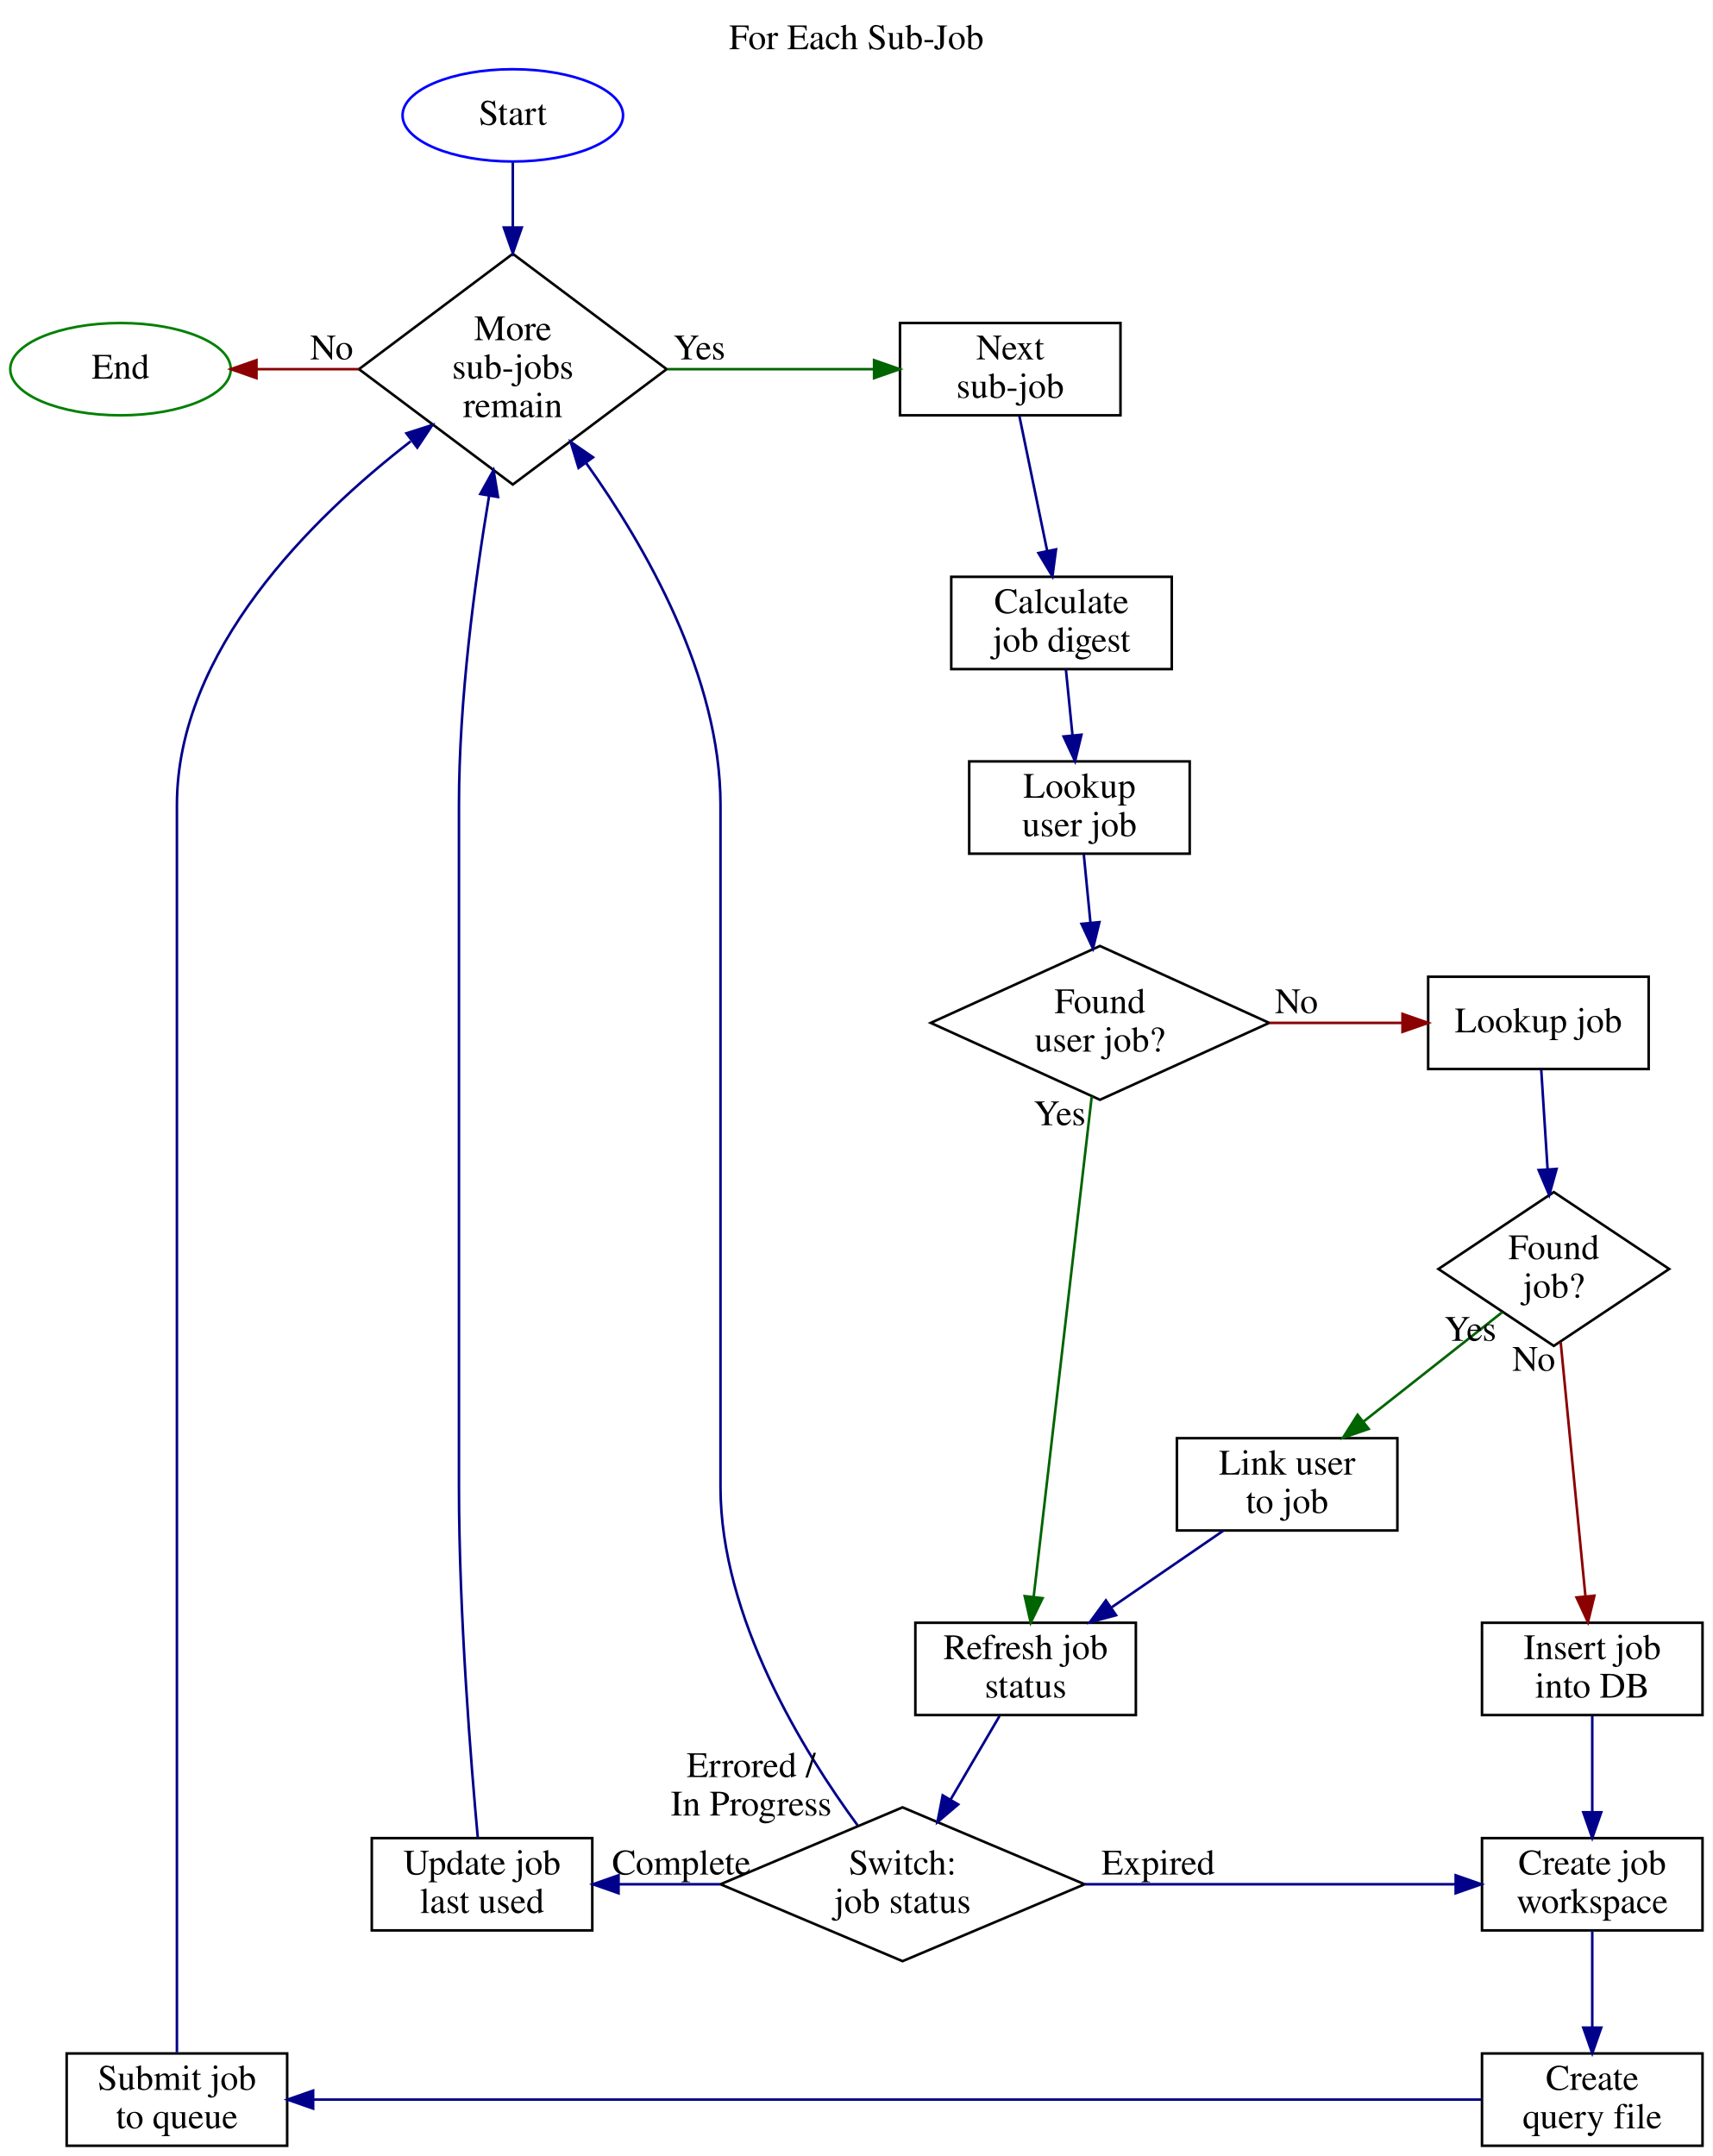
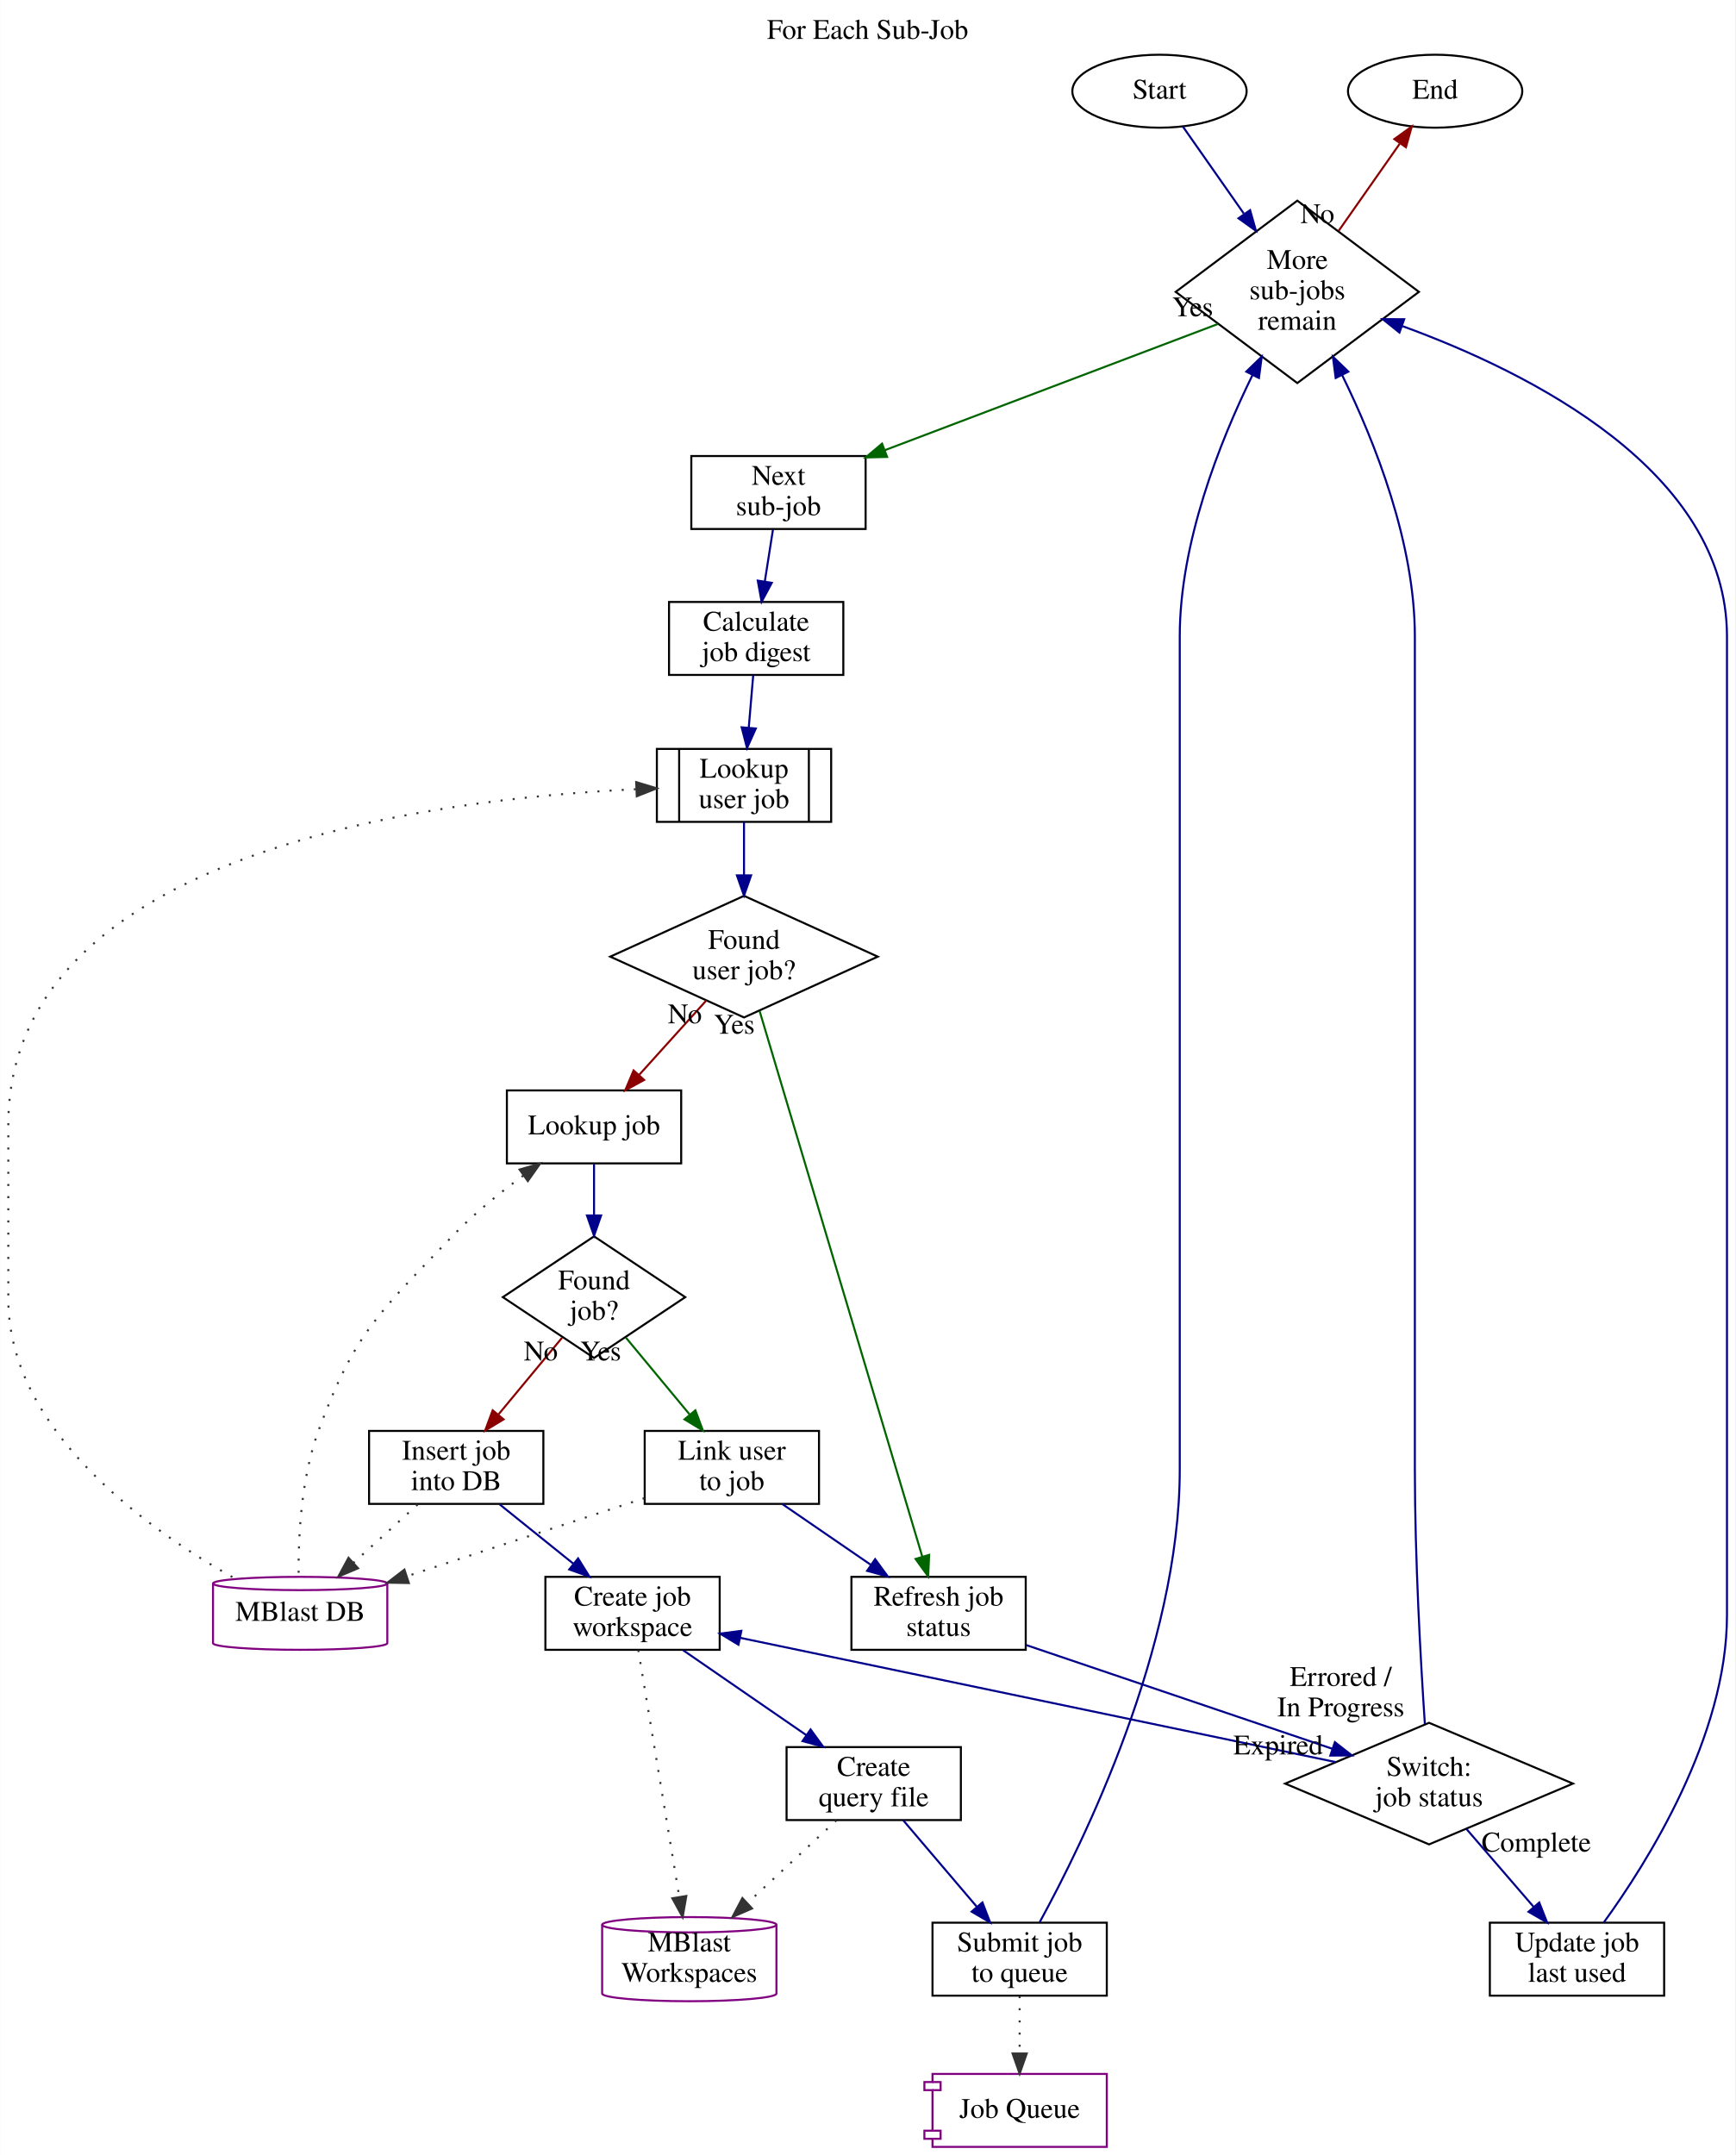
- <svg xmlns="http://www.w3.org/2000/svg" width="668pt" height="841pt" viewBox="0.00 0.00 668.00 841.00">
-   <g id="graph0" class="graph" transform="scale(1 1) rotate(0) translate(4 837)">
-     <polygon fill="white" stroke="transparent" points="-4,4 -4,-837 664,-837 664,4 -4,4" />
-     <text text-anchor="middle" x="330" y="-817.8" font-family="Times,serif" font-size="14.00">For Each Sub-Job</text>
+ <svg xmlns="http://www.w3.org/2000/svg" width="856pt" height="1063pt" viewBox="0.00 0.00 856.00 1063.25">
+   <g id="graph0" class="graph" transform="scale(1 1) rotate(0) translate(4 1059.25)">
+     <polygon fill="white" stroke="transparent" points="-4,4 -4,-1059.25 852,-1059.25 852,4 -4,4" />
+     <text text-anchor="middle" x="424" y="-1040.05" font-family="Times,serif" font-size="14.00">For Each Sub-Job</text>
    <g id="node1" class="node">
-       <ellipse fill="none" stroke="blue" cx="196" cy="-792" rx="43" ry="18" />
-       <text text-anchor="middle" x="196" y="-788.3" font-family="Times,serif" font-size="14.00">Start</text>
+       <ellipse fill="none" stroke="black" cx="568" cy="-1014.25" rx="43" ry="18" />
+       <text text-anchor="middle" x="568" y="-1010.55" font-family="Times,serif" font-size="14.00">Start</text>
+     </g>
+     <g id="node6" class="node">
+       <polygon fill="none" stroke="black" points="636,-960.25 576,-915.25 636,-870.25 696,-915.25 636,-960.25" />
+       <text text-anchor="middle" x="636" y="-926.55" font-family="Times,serif" font-size="14.00">More</text>
+       <text text-anchor="middle" x="636" y="-911.55" font-family="Times,serif" font-size="14.00">sub-jobs</text>
+       <text text-anchor="middle" x="636" y="-896.55" font-family="Times,serif" font-size="14.00">remain</text>
+     </g>
+     <g id="edge8" class="edge">
+       <path fill="none" stroke="darkblue" d="M579.54,-996.8C587.77,-985.05 599.19,-968.76 609.6,-953.9" />
+       <polygon fill="darkblue" stroke="darkblue" points="612.71,-955.56 615.59,-945.37 606.98,-951.54 612.71,-955.56" />
    </g>
    <g id="node2" class="node">
-       <polygon fill="none" stroke="black" points="196,-738 136,-693 196,-648 256,-693 196,-738" />
-       <text text-anchor="middle" x="196" y="-704.3" font-family="Times,serif" font-size="14.00">More</text>
-       <text text-anchor="middle" x="196" y="-689.3" font-family="Times,serif" font-size="14.00">sub-jobs</text>
-       <text text-anchor="middle" x="196" y="-674.3" font-family="Times,serif" font-size="14.00">remain</text>
+       <ellipse fill="none" stroke="black" cx="704" cy="-1014.25" rx="43" ry="18" />
+       <text text-anchor="middle" x="704" y="-1010.55" font-family="Times,serif" font-size="14.00">End</text>
+     </g>
+     <g id="edge10" class="edge">
+       <path fill="none" stroke="darkred" d="M686.49,-988.27C677.3,-975.17 665.99,-959.04 656.41,-945.37" />
+       <polygon fill="darkred" stroke="darkred" points="683.86,-990.62 692.46,-996.8 689.59,-986.6 683.86,-990.62" />
+       <text text-anchor="middle" x="645.91" y="-949.17" font-family="Times,serif" font-size="14.00">No</text>
+     </g>
+     <g id="node3" class="node">
+       <path fill="none" stroke="purple" d="M187,-277.98C187,-279.78 167.73,-281.25 144,-281.25 120.27,-281.25 101,-279.78 101,-277.98 101,-277.98 101,-248.52 101,-248.52 101,-246.72 120.27,-245.25 144,-245.25 167.73,-245.25 187,-246.72 187,-248.52 187,-248.52 187,-277.98 187,-277.98" />
+       <path fill="none" stroke="purple" d="M187,-277.98C187,-276.17 167.73,-274.7 144,-274.7 120.27,-274.7 101,-276.17 101,-277.98" />
+       <text text-anchor="middle" x="144" y="-259.55" font-family="Times,serif" font-size="14.00">MBlast DB</text>
+     </g>
+     <g id="node4" class="node">
+       <path fill="none" stroke="purple" d="M379,-109.6C379,-111.68 359.73,-113.38 336,-113.38 312.27,-113.38 293,-111.68 293,-109.6 293,-109.6 293,-75.65 293,-75.65 293,-73.57 312.27,-71.87 336,-71.87 359.73,-71.87 379,-73.57 379,-75.65 379,-75.65 379,-109.6 379,-109.6" />
+       <path fill="none" stroke="purple" d="M379,-109.6C379,-107.52 359.73,-105.83 336,-105.83 312.27,-105.83 293,-107.52 293,-109.6" />
+       <text text-anchor="middle" x="336" y="-96.42" font-family="Times,serif" font-size="14.00">MBlast</text>
+       <text text-anchor="middle" x="336" y="-81.42" font-family="Times,serif" font-size="14.00">Workspaces</text>
+     </g>
+     <g id="node5" class="node">
+       <polygon fill="none" stroke="purple" points="542,-36 456,-36 456,-32 452,-32 452,-28 456,-28 456,-8 452,-8 452,-4 456,-4 456,0 542,0 542,-36" />
+       <polyline fill="none" stroke="purple" points="456,-32 460,-32 460,-28 456,-28 " />
+       <polyline fill="none" stroke="purple" points="456,-8 460,-8 460,-4 456,-4 " />
+       <text text-anchor="middle" x="499" y="-14.3" font-family="Times,serif" font-size="14.00">Job Queue</text>
+     </g>
+     <g id="node7" class="node">
+       <polygon fill="none" stroke="black" points="423,-834.25 337,-834.25 337,-798.25 423,-798.25 423,-834.25" />
+       <text text-anchor="middle" x="380" y="-820.05" font-family="Times,serif" font-size="14.00">Next</text>
+       <text text-anchor="middle" x="380" y="-805.05" font-family="Times,serif" font-size="14.00">sub-job</text>
+     </g>
+     <g id="edge9" class="edge">
+       <path fill="none" stroke="darkgreen" d="M596.84,-899.41C552.85,-882.74 481.24,-855.61 432.44,-837.12" />
+       <polygon fill="darkgreen" stroke="darkgreen" points="433.6,-833.81 423,-833.54 431.11,-840.36 433.6,-833.81" />
+       <text text-anchor="middle" x="584.34" y="-903.21" font-family="Times,serif" font-size="14.00">Yes</text>
+     </g>
+     <g id="node8" class="node">
+       <polygon fill="none" stroke="black" points="412,-762.25 326,-762.25 326,-726.25 412,-726.25 412,-762.25" />
+       <text text-anchor="middle" x="369" y="-748.05" font-family="Times,serif" font-size="14.00">Calculate</text>
+       <text text-anchor="middle" x="369" y="-733.05" font-family="Times,serif" font-size="14.00">job digest</text>
+     </g>
+     <g id="edge11" class="edge">
+       <path fill="none" stroke="darkblue" d="M377.28,-797.95C376.07,-790.23 374.61,-780.96 373.26,-772.36" />
+       <polygon fill="darkblue" stroke="darkblue" points="376.7,-771.69 371.69,-762.35 369.78,-772.78 376.7,-771.69" />
+     </g>
+     <g id="node9" class="node">
+       <polygon fill="none" stroke="black" points="320,-653.75 320,-689.75 406,-689.75 406,-653.75 320,-653.75" />
+       <text text-anchor="middle" x="325.5" y="-668.05" font-family="Times,serif" font-size="14.00"> </text>
+       <polyline fill="none" stroke="black" points="331,-653.75 331,-689.75 " />
+       <text text-anchor="middle" x="363" y="-675.55" font-family="Times,serif" font-size="14.00">Lookup</text>
+       <text text-anchor="middle" x="363" y="-660.55" font-family="Times,serif" font-size="14.00">user job</text>
+       <polyline fill="none" stroke="black" points="395,-653.75 395,-689.75 " />
+       <text text-anchor="middle" x="400.5" y="-668.05" font-family="Times,serif" font-size="14.00"> </text>
+     </g>
+     <g id="edge12" class="edge">
+       <path fill="none" stroke="darkblue" d="M367.55,-726.18C366.89,-718.42 366.09,-709.03 365.35,-700.31" />
+       <polygon fill="darkblue" stroke="darkblue" points="368.82,-699.82 364.48,-690.15 361.84,-700.41 368.82,-699.82" />
    </g>
    <g id="edge1" class="edge">
-       <path fill="none" stroke="darkblue" d="M196,-773.66C196,-766.37 196,-757.47 196,-748.28" />
-       <polygon fill="darkblue" stroke="darkblue" points="199.5,-748.26 196,-738.26 192.5,-748.26 199.5,-748.26" />
-     </g>
-     <g id="node3" class="node">
-       <polygon fill="none" stroke="black" points="433,-711 347,-711 347,-675 433,-675 433,-711" />
-       <text text-anchor="middle" x="390" y="-696.8" font-family="Times,serif" font-size="14.00">Next</text>
-       <text text-anchor="middle" x="390" y="-681.8" font-family="Times,serif" font-size="14.00">sub-job</text>
+       <path fill="none" stroke="#333333" stroke-dasharray="1,5" d="M309.64,-669.86C208.74,-665.05 0,-638.85 0,-504.25 0,-504.25 0,-504.25 0,-418.25 0,-353.46 68.84,-304.64 111.32,-280.69" />
+       <polygon fill="#333333" stroke="#333333" points="309.8,-673.37 319.93,-670.29 310.09,-666.38 309.8,-673.37" />
+     </g>
+     <g id="node10" class="node">
+       <polygon fill="none" stroke="black" points="363,-617.25 297,-587.25 363,-557.25 429,-587.25 363,-617.25" />
+       <text text-anchor="middle" x="363" y="-591.05" font-family="Times,serif" font-size="14.00">Found</text>
+       <text text-anchor="middle" x="363" y="-576.05" font-family="Times,serif" font-size="14.00">user job?</text>
+     </g>
+     <g id="edge13" class="edge">
+       <path fill="none" stroke="darkblue" d="M363,-653.66C363,-646.04 363,-636.74 363,-627.56" />
+       <polygon fill="darkblue" stroke="darkblue" points="366.5,-627.35 363,-617.35 359.5,-627.35 366.5,-627.35" />
+     </g>
+     <g id="node11" class="node">
+       <polygon fill="none" stroke="black" points="332,-521.25 246,-521.25 246,-485.25 332,-485.25 332,-521.25" />
+       <text text-anchor="middle" x="289" y="-499.55" font-family="Times,serif" font-size="14.00">Lookup job</text>
+     </g>
+     <g id="edge15" class="edge">
+       <path fill="none" stroke="darkred" d="M344.33,-565.56C334.31,-554.46 321.89,-540.7 311.36,-529.03" />
+       <polygon fill="darkred" stroke="darkred" points="313.72,-526.42 304.42,-521.34 308.52,-531.11 313.72,-526.42" />
+       <text text-anchor="middle" x="333.83" y="-554.36" font-family="Times,serif" font-size="14.00">No</text>
+     </g>
+     <g id="node18" class="node">
+       <polygon fill="none" stroke="black" points="502,-281.25 416,-281.25 416,-245.25 502,-245.25 502,-281.25" />
+       <text text-anchor="middle" x="459" y="-267.05" font-family="Times,serif" font-size="14.00">Refresh job</text>
+       <text text-anchor="middle" x="459" y="-252.05" font-family="Times,serif" font-size="14.00">status</text>
+     </g>
+     <g id="edge14" class="edge">
+       <path fill="none" stroke="darkgreen" d="M370.69,-560.44C388.57,-500.49 432.76,-352.25 450.97,-291.19" />
+       <polygon fill="darkgreen" stroke="darkgreen" points="454.35,-292.09 453.86,-281.51 447.64,-290.09 454.35,-292.09" />
+       <text text-anchor="middle" x="358.19" y="-549.24" font-family="Times,serif" font-size="14.00">Yes</text>
    </g>
    <g id="edge2" class="edge">
-       <path fill="none" stroke="darkgreen" d="M256.25,-693C283.04,-693 309.83,-693 336.63,-693" />
-       <polygon fill="darkgreen" stroke="darkgreen" points="336.9,-696.5 346.9,-693 336.9,-689.5 336.9,-696.5" />
-       <text text-anchor="middle" x="268.75" y="-696.8" font-family="Times,serif" font-size="14.00">Yes</text>
-     </g>
-     <g id="node4" class="node">
-       <polygon fill="none" stroke="black" points="453,-612 367,-612 367,-576 453,-576 453,-612" />
-       <text text-anchor="middle" x="410" y="-597.8" font-family="Times,serif" font-size="14.00">Calculate</text>
-       <text text-anchor="middle" x="410" y="-582.8" font-family="Times,serif" font-size="14.00">job digest</text>
+       <path fill="none" stroke="#333333" stroke-dasharray="1,5" d="M254.06,-479.2C242.25,-470.56 229.42,-460.16 219,-449.25 183.24,-411.81 170.83,-401.86 153,-353.25 144.28,-329.48 143.02,-299.9 143.25,-281.54" />
+       <polygon fill="#333333" stroke="#333333" points="252.26,-482.22 262.44,-485.18 256.33,-476.52 252.26,-482.22" />
+     </g>
+     <g id="node12" class="node">
+       <polygon fill="none" stroke="black" points="289,-449.25 244,-419.25 289,-389.25 334,-419.25 289,-449.25" />
+       <text text-anchor="middle" x="289" y="-423.05" font-family="Times,serif" font-size="14.00">Found</text>
+       <text text-anchor="middle" x="289" y="-408.05" font-family="Times,serif" font-size="14.00">job?</text>
+     </g>
+     <g id="edge16" class="edge">
+       <path fill="none" stroke="darkblue" d="M289,-484.86C289,-477.49 289,-468.58 289,-459.77" />
+       <polygon fill="darkblue" stroke="darkblue" points="292.5,-459.56 289,-449.56 285.5,-459.56 292.5,-459.56" />
+     </g>
+     <g id="node13" class="node">
+       <polygon fill="none" stroke="black" points="264,-353.25 178,-353.25 178,-317.25 264,-317.25 264,-353.25" />
+       <text text-anchor="middle" x="221" y="-339.05" font-family="Times,serif" font-size="14.00">Insert job</text>
+       <text text-anchor="middle" x="221" y="-324.05" font-family="Times,serif" font-size="14.00">into DB</text>
+     </g>
+     <g id="edge18" class="edge">
+       <path fill="none" stroke="darkred" d="M273.23,-399.23C263.92,-388.01 252.02,-373.66 241.94,-361.5" />
+       <polygon fill="darkred" stroke="darkred" points="244.37,-358.95 235.3,-353.49 238.99,-363.42 244.37,-358.95" />
+       <text text-anchor="middle" x="262.73" y="-388.03" font-family="Times,serif" font-size="14.00">No</text>
+     </g>
+     <g id="node20" class="node">
+       <polygon fill="none" stroke="black" points="400,-353.25 314,-353.25 314,-317.25 400,-317.25 400,-353.25" />
+       <text text-anchor="middle" x="357" y="-339.05" font-family="Times,serif" font-size="14.00">Link user</text>
+       <text text-anchor="middle" x="357" y="-324.05" font-family="Times,serif" font-size="14.00">to job</text>
+     </g>
+     <g id="edge17" class="edge">
+       <path fill="none" stroke="darkgreen" d="M304.77,-399.23C314.08,-388.01 325.98,-373.66 336.06,-361.5" />
+       <polygon fill="darkgreen" stroke="darkgreen" points="339.01,-363.42 342.7,-353.49 333.63,-358.95 339.01,-363.42" />
+       <text text-anchor="middle" x="292.27" y="-388.03" font-family="Times,serif" font-size="14.00">Yes</text>
+     </g>
+     <g id="edge3" class="edge">
+       <path fill="none" stroke="#333333" stroke-dasharray="1,5" d="M201.97,-316.95C192.46,-308.3 180.79,-297.7 170.43,-288.28" />
+       <polygon fill="#333333" stroke="#333333" points="172.57,-285.49 162.81,-281.35 167.86,-290.67 172.57,-285.49" />
+     </g>
+     <g id="node14" class="node">
+       <polygon fill="none" stroke="black" points="351,-281.25 265,-281.25 265,-245.25 351,-245.25 351,-281.25" />
+       <text text-anchor="middle" x="308" y="-267.05" font-family="Times,serif" font-size="14.00">Create job</text>
+       <text text-anchor="middle" x="308" y="-252.05" font-family="Times,serif" font-size="14.00">workspace</text>
+     </g>
+     <g id="edge19" class="edge">
+       <path fill="none" stroke="darkblue" d="M242.51,-316.95C253.46,-308.13 266.95,-297.28 278.82,-287.72" />
+       <polygon fill="darkblue" stroke="darkblue" points="281.14,-290.35 286.74,-281.35 276.76,-284.9 281.14,-290.35" />
+     </g>
+     <g id="edge5" class="edge">
+       <path fill="none" stroke="#333333" stroke-dasharray="1,5" d="M310.84,-245.15C315.58,-216.62 325.15,-158.95 331.03,-123.57" />
+       <polygon fill="#333333" stroke="#333333" points="334.54,-123.79 332.72,-113.36 327.63,-122.65 334.54,-123.79" />
+     </g>
+     <g id="node15" class="node">
+       <polygon fill="none" stroke="black" points="470,-197.25 384,-197.25 384,-161.25 470,-161.25 470,-197.25" />
+       <text text-anchor="middle" x="427" y="-183.05" font-family="Times,serif" font-size="14.00">Create</text>
+       <text text-anchor="middle" x="427" y="-168.05" font-family="Times,serif" font-size="14.00">query file</text>
+     </g>
+     <g id="edge25" class="edge">
+       <path fill="none" stroke="darkblue" d="M332.95,-245.06C350.56,-232.92 374.35,-216.53 393.6,-203.26" />
+       <polygon fill="darkblue" stroke="darkblue" points="395.84,-205.97 402.09,-197.42 391.87,-200.21 395.84,-205.97" />
+     </g>
+     <g id="edge6" class="edge">
+       <path fill="none" stroke="#333333" stroke-dasharray="1,5" d="M408.58,-161.12C396.05,-149.47 379.21,-133.81 364.9,-120.5" />
+       <polygon fill="#333333" stroke="#333333" points="366.97,-117.64 357.26,-113.4 362.2,-122.77 366.97,-117.64" />
+     </g>
+     <g id="node16" class="node">
+       <polygon fill="none" stroke="black" points="542,-110.62 456,-110.62 456,-74.62 542,-74.62 542,-110.62" />
+       <text text-anchor="middle" x="499" y="-96.42" font-family="Times,serif" font-size="14.00">Submit job</text>
+       <text text-anchor="middle" x="499" y="-81.42" font-family="Times,serif" font-size="14.00">to queue</text>
+     </g>
+     <g id="edge26" class="edge">
+       <path fill="none" stroke="darkblue" d="M441.57,-161.12C452.01,-148.85 466.24,-132.13 477.92,-118.41" />
+       <polygon fill="darkblue" stroke="darkblue" points="480.64,-120.61 484.45,-110.72 475.31,-116.07 480.64,-120.61" />
+     </g>
+     <g id="edge7" class="edge">
+       <path fill="none" stroke="#333333" stroke-dasharray="1,5" d="M499,-74.41C499,-66 499,-55.68 499,-46.23" />
+       <polygon fill="#333333" stroke="#333333" points="502.5,-46.09 499,-36.09 495.5,-46.09 502.5,-46.09" />
+     </g>
+     <g id="edge27" class="edge">
+       <path fill="none" stroke="darkblue" d="M508.85,-110.8C530.02,-149.4 578,-246.53 578,-334.25 578,-745.25 578,-745.25 578,-745.25 578,-791.33 597.53,-840.83 613.92,-874.27" />
+       <polygon fill="darkblue" stroke="darkblue" points="610.82,-875.9 618.44,-883.26 617.07,-872.75 610.82,-875.9" />
+     </g>
+     <g id="node17" class="node">
+       <polygon fill="none" stroke="black" points="817,-110.62 731,-110.62 731,-74.62 817,-74.62 817,-110.62" />
+       <text text-anchor="middle" x="774" y="-96.42" font-family="Times,serif" font-size="14.00">Update job</text>
+       <text text-anchor="middle" x="774" y="-81.42" font-family="Times,serif" font-size="14.00">last used</text>
+     </g>
+     <g id="edge28" class="edge">
+       <path fill="none" stroke="darkblue" d="M787.23,-110.74C808.51,-140.05 848,-202.47 848,-262.25 848,-745.25 848,-745.25 848,-745.25 848,-826.9 750.66,-875.49 687.89,-898.34" />
+       <polygon fill="darkblue" stroke="darkblue" points="686.4,-895.16 678.14,-901.79 688.73,-901.76 686.4,-895.16" />
+     </g>
+     <g id="node19" class="node">
+       <polygon fill="none" stroke="black" points="701,-209.25 630,-179.25 701,-149.25 772,-179.25 701,-209.25" />
+       <text text-anchor="middle" x="701" y="-183.05" font-family="Times,serif" font-size="14.00">Switch:</text>
+       <text text-anchor="middle" x="701" y="-168.05" font-family="Times,serif" font-size="14.00">job status</text>
+     </g>
+     <g id="edge21" class="edge">
+       <path fill="none" stroke="darkblue" d="M502.26,-247.59C544.73,-233.2 609.36,-211.3 653.29,-196.42" />
+       <polygon fill="darkblue" stroke="darkblue" points="654.54,-199.69 662.89,-193.16 652.29,-193.06 654.54,-199.69" />
+     </g>
+     <g id="edge22" class="edge">
+       <path fill="none" stroke="darkblue" d="M698.94,-208.62C696.87,-239.5 694,-290.36 694,-334.25 694,-745.25 694,-745.25 694,-745.25 694,-791.33 674.47,-840.83 658.08,-874.27" />
+       <polygon fill="darkblue" stroke="darkblue" points="654.93,-872.75 653.56,-883.26 661.18,-875.9 654.93,-872.75" />
+       <text text-anchor="middle" x="657.44" y="-227.42" font-family="Times,serif" font-size="14.00">Errored /</text>
+       <text text-anchor="middle" x="657.44" y="-212.42" font-family="Times,serif" font-size="14.00">In Progress</text>
+     </g>
+     <g id="edge24" class="edge">
+       <path fill="none" stroke="darkblue" d="M655.02,-189.84C581.74,-205.13 438.83,-234.95 361.23,-251.14" />
+       <polygon fill="darkblue" stroke="darkblue" points="360.26,-247.77 351.18,-253.24 361.69,-254.62 360.26,-247.77" />
+       <text text-anchor="middle" x="626.52" y="-193.64" font-family="Times,serif" font-size="14.00">Expired</text>
+     </g>
+     <g id="edge23" class="edge">
+       <path fill="none" stroke="darkblue" d="M719.42,-156.9C729.54,-145.17 742.13,-130.56 752.68,-118.34" />
+       <polygon fill="darkblue" stroke="darkblue" points="755.38,-120.57 759.26,-110.71 750.08,-116 755.38,-120.57" />
+       <text text-anchor="middle" x="753.92" y="-145.7" font-family="Times,serif" font-size="14.00">Complete</text>
    </g>
    <g id="edge4" class="edge">
-       <path fill="none" stroke="darkblue" d="M393.58,-674.66C396.59,-660.04 400.96,-638.86 404.43,-622.02" />
-       <polygon fill="darkblue" stroke="darkblue" points="407.86,-622.69 406.46,-612.19 401.01,-621.28 407.86,-622.69" />
-     </g>
-     <g id="node5" class="node">
-       <polygon fill="none" stroke="black" points="460,-540 374,-540 374,-504 460,-504 460,-540" />
-       <text text-anchor="middle" x="417" y="-525.8" font-family="Times,serif" font-size="14.00">Lookup</text>
-       <text text-anchor="middle" x="417" y="-510.8" font-family="Times,serif" font-size="14.00">user job</text>
-     </g>
-     <g id="edge5" class="edge">
-       <path fill="none" stroke="darkblue" d="M411.73,-575.7C412.5,-567.98 413.43,-558.71 414.29,-550.11" />
-       <polygon fill="darkblue" stroke="darkblue" points="417.78,-550.4 415.29,-540.1 410.81,-549.71 417.78,-550.4" />
-     </g>
-     <g id="node6" class="node">
-       <polygon fill="none" stroke="black" points="425,-468 359,-438 425,-408 491,-438 425,-468" />
-       <text text-anchor="middle" x="425" y="-441.8" font-family="Times,serif" font-size="14.00">Found</text>
-       <text text-anchor="middle" x="425" y="-426.8" font-family="Times,serif" font-size="14.00">user job?</text>
-     </g>
-     <g id="edge6" class="edge">
-       <path fill="none" stroke="darkblue" d="M418.7,-503.61C419.45,-495.89 420.37,-486.48 421.27,-477.25" />
-       <polygon fill="darkblue" stroke="darkblue" points="424.78,-477.3 422.27,-467.01 417.81,-476.62 424.78,-477.3" />
-     </g>
-     <g id="node7" class="node">
-       <polygon fill="none" stroke="black" points="639,-456 553,-456 553,-420 639,-420 639,-456" />
-       <text text-anchor="middle" x="596" y="-434.3" font-family="Times,serif" font-size="14.00">Lookup job</text>
-     </g>
-     <g id="edge8" class="edge">
-       <path fill="none" stroke="darkred" d="M491.13,-438C508.37,-438 525.6,-438 542.84,-438" />
-       <polygon fill="darkred" stroke="darkred" points="542.99,-441.5 552.99,-438 542.99,-434.5 542.99,-441.5" />
-       <text text-anchor="middle" x="501.63" y="-441.8" font-family="Times,serif" font-size="14.00">No</text>
-     </g>
-     <g id="node14" class="node">
-       <polygon fill="none" stroke="black" points="439,-204 353,-204 353,-168 439,-168 439,-204" />
-       <text text-anchor="middle" x="396" y="-189.8" font-family="Times,serif" font-size="14.00">Refresh job</text>
-       <text text-anchor="middle" x="396" y="-174.8" font-family="Times,serif" font-size="14.00">status</text>
-     </g>
-     <g id="edge7" class="edge">
-       <path fill="none" stroke="darkgreen" d="M421.79,-409.29C416.19,-361.05 404.73,-262.22 399.16,-214.28" />
-       <polygon fill="darkgreen" stroke="darkgreen" points="402.61,-213.59 397.98,-204.06 395.65,-214.39 402.61,-213.59" />
-       <text text-anchor="middle" x="409.29" y="-398.09" font-family="Times,serif" font-size="14.00">Yes</text>
-     </g>
-     <g id="node16" class="node">
-       <polygon fill="none" stroke="black" points="541,-276 455,-276 455,-240 541,-240 541,-276" />
-       <text text-anchor="middle" x="498" y="-261.8" font-family="Times,serif" font-size="14.00">Link user</text>
-       <text text-anchor="middle" x="498" y="-246.8" font-family="Times,serif" font-size="14.00">to job</text>
-     </g>
-     <g id="node8" class="node">
-       <polygon fill="none" stroke="black" points="602,-372 557,-342 602,-312 647,-342 602,-372" />
-       <text text-anchor="middle" x="602" y="-345.8" font-family="Times,serif" font-size="14.00">Found</text>
-       <text text-anchor="middle" x="602" y="-330.8" font-family="Times,serif" font-size="14.00">job?</text>
-     </g>
-     <g id="edge9" class="edge">
-       <path fill="none" stroke="darkblue" d="M597.1,-419.76C597.8,-408.86 598.72,-394.34 599.58,-380.86" />
-       <polygon fill="darkblue" stroke="darkblue" points="603.08,-381.04 600.22,-370.83 596.09,-380.59 603.08,-381.04" />
-     </g>
-     <g id="node9" class="node">
-       <polygon fill="none" stroke="black" points="660,-204 574,-204 574,-168 660,-168 660,-204" />
-       <text text-anchor="middle" x="617" y="-189.8" font-family="Times,serif" font-size="14.00">Insert job</text>
-       <text text-anchor="middle" x="617" y="-174.8" font-family="Times,serif" font-size="14.00">into DB</text>
-     </g>
-     <g id="edge11" class="edge">
-       <path fill="none" stroke="darkred" d="M604.68,-313.47C607.4,-285.51 611.6,-242.48 614.32,-214.52" />
-       <polygon fill="darkred" stroke="darkred" points="617.83,-214.55 615.32,-204.26 610.87,-213.88 617.83,-214.55" />
-       <text text-anchor="middle" x="594.18" y="-302.27" font-family="Times,serif" font-size="14.00">No</text>
-     </g>
-     <g id="edge10" class="edge">
-       <path fill="none" stroke="darkgreen" d="M581.95,-325.19C566.63,-313.11 545.27,-296.27 527.93,-282.6" />
-       <polygon fill="darkgreen" stroke="darkgreen" points="529.81,-279.62 519.79,-276.18 525.47,-285.12 529.81,-279.62" />
-       <text text-anchor="middle" x="569.45" y="-313.99" font-family="Times,serif" font-size="14.00">Yes</text>
-     </g>
-     <g id="node10" class="node">
-       <polygon fill="none" stroke="black" points="660,-120 574,-120 574,-84 660,-84 660,-120" />
-       <text text-anchor="middle" x="617" y="-105.8" font-family="Times,serif" font-size="14.00">Create job</text>
-       <text text-anchor="middle" x="617" y="-90.8" font-family="Times,serif" font-size="14.00">workspace</text>
-     </g>
-     <g id="edge12" class="edge">
-       <path fill="none" stroke="darkblue" d="M617,-167.61C617,-156.77 617,-142.6 617,-130.29" />
-       <polygon fill="darkblue" stroke="darkblue" points="620.5,-130.08 617,-120.08 613.5,-130.08 620.5,-130.08" />
-     </g>
-     <g id="node11" class="node">
-       <polygon fill="none" stroke="black" points="660,-36 574,-36 574,0 660,0 660,-36" />
-       <text text-anchor="middle" x="617" y="-21.8" font-family="Times,serif" font-size="14.00">Create</text>
-       <text text-anchor="middle" x="617" y="-6.8" font-family="Times,serif" font-size="14.00">query file</text>
-     </g>
-     <g id="edge18" class="edge">
-       <path fill="none" stroke="darkblue" d="M617,-83.61C617,-72.77 617,-58.6 617,-46.29" />
-       <polygon fill="darkblue" stroke="darkblue" points="620.5,-46.08 617,-36.08 613.5,-46.08 620.5,-46.08" />
-     </g>
-     <g id="node12" class="node">
-       <polygon fill="none" stroke="black" points="108,-36 22,-36 22,0 108,0 108,-36" />
-       <text text-anchor="middle" x="65" y="-21.8" font-family="Times,serif" font-size="14.00">Submit job</text>
-       <text text-anchor="middle" x="65" y="-6.8" font-family="Times,serif" font-size="14.00">to queue</text>
+       <path fill="none" stroke="#333333" stroke-dasharray="1,5" d="M313.9,-320.08C280.12,-308.98 232.96,-293.49 196.9,-281.63" />
+       <polygon fill="#333333" stroke="#333333" points="197.63,-278.19 187.04,-278.39 195.45,-284.84 197.63,-278.19" />
    </g>
    <g id="edge20" class="edge">
-       <path fill="none" stroke="darkblue" d="M65,-36.45C65,-66.69 65,-130.82 65,-185 65,-523 65,-523 65,-523 65,-583.22 117.61,-634.99 156.15,-664.83" />
-       <polygon fill="darkblue" stroke="darkblue" points="154.53,-667.99 164.62,-671.22 158.74,-662.4 154.53,-667.99" />
-     </g>
-     <g id="edge19" class="edge">
-       <path fill="none" stroke="darkblue" d="M118.13,-18C270.01,-18 421.89,-18 573.77,-18" />
-       <polygon fill="darkblue" stroke="darkblue" points="118.13,-14.5 108.12,-18 118.12,-21.5 118.13,-14.5" />
-     </g>
-     <g id="node13" class="node">
-       <polygon fill="none" stroke="black" points="227,-120 141,-120 141,-84 227,-84 227,-120" />
-       <text text-anchor="middle" x="184" y="-105.8" font-family="Times,serif" font-size="14.00">Update job</text>
-       <text text-anchor="middle" x="184" y="-90.8" font-family="Times,serif" font-size="14.00">last used</text>
-     </g>
-     <g id="edge21" class="edge">
-       <path fill="none" stroke="darkblue" d="M182.35,-120.07C179.75,-148.46 175,-207.19 175,-257 175,-523 175,-523 175,-523 175,-563.86 181.12,-609.86 186.75,-643.54" />
-       <polygon fill="darkblue" stroke="darkblue" points="183.33,-644.31 188.48,-653.57 190.23,-643.13 183.33,-644.31" />
-     </g>
-     <g id="node15" class="node">
-       <polygon fill="none" stroke="black" points="348,-132 277,-102 348,-72 419,-102 348,-132" />
-       <text text-anchor="middle" x="348" y="-105.8" font-family="Times,serif" font-size="14.00">Switch:</text>
-       <text text-anchor="middle" x="348" y="-90.8" font-family="Times,serif" font-size="14.00">job status</text>
-     </g>
-     <g id="edge16" class="edge">
-       <path fill="none" stroke="darkblue" d="M237.3,-102C250.46,-102 263.62,-102 276.77,-102" />
-       <polygon fill="darkblue" stroke="darkblue" points="237.24,-98.5 227.24,-102 237.24,-105.5 237.24,-98.5" />
-       <text text-anchor="middle" x="261.74" y="-105.8" font-family="Times,serif" font-size="14.00">Complete</text>
-     </g>
-     <g id="edge14" class="edge">
-       <path fill="none" stroke="darkblue" d="M385.82,-167.61C380.26,-158.11 373.2,-146.05 366.69,-134.93" />
-       <polygon fill="darkblue" stroke="darkblue" points="369.7,-133.14 361.63,-126.28 363.66,-136.68 369.7,-133.14" />
-     </g>
-     <g id="edge15" class="edge">
-       <path fill="none" stroke="darkblue" d="M330.45,-125.01C309.42,-153.64 277,-206.07 277,-257 277,-523 277,-523 277,-523 277,-572.88 247.95,-623.62 224.65,-656.31" />
-       <polygon fill="darkblue" stroke="darkblue" points="221.64,-654.49 218.56,-664.63 227.29,-658.62 221.64,-654.49" />
-       <text text-anchor="middle" x="288.95" y="-143.81" font-family="Times,serif" font-size="14.00">Errored /</text>
-       <text text-anchor="middle" x="288.95" y="-128.81" font-family="Times,serif" font-size="14.00">In Progress</text>
-     </g>
-     <g id="edge17" class="edge">
-       <path fill="none" stroke="darkblue" d="M419.19,-102C467.28,-102 515.37,-102 563.47,-102" />
-       <polygon fill="darkblue" stroke="darkblue" points="563.73,-105.5 573.73,-102 563.73,-98.5 563.73,-105.5" />
-       <text text-anchor="middle" x="447.69" y="-105.8" font-family="Times,serif" font-size="14.00">Expired</text>
-     </g>
-     <g id="edge13" class="edge">
-       <path fill="none" stroke="darkblue" d="M473.05,-239.88C459.96,-230.89 443.74,-219.76 429.56,-210.03" />
-       <polygon fill="darkblue" stroke="darkblue" points="431.27,-206.96 421.05,-204.19 427.31,-212.73 431.27,-206.96" />
-     </g>
-     <g id="node17" class="node">
-       <ellipse fill="none" stroke="green" cx="43" cy="-693" rx="43" ry="18" />
-       <text text-anchor="middle" x="43" y="-689.3" font-family="Times,serif" font-size="14.00">End</text>
-     </g>
-     <g id="edge3" class="edge">
-       <path fill="none" stroke="darkred" d="M96.15,-693C109.39,-693 122.62,-693 135.86,-693" />
-       <polygon fill="darkred" stroke="darkred" points="96.03,-689.5 86.03,-693 96.03,-696.5 96.03,-689.5" />
-       <text text-anchor="middle" x="125.36" y="-696.8" font-family="Times,serif" font-size="14.00">No</text>
+       <path fill="none" stroke="darkblue" d="M381.95,-317.13C395.04,-308.14 411.26,-297.01 425.44,-287.28" />
+       <polygon fill="darkblue" stroke="darkblue" points="427.69,-289.98 433.95,-281.44 423.73,-284.21 427.69,-289.98" />
    </g>
  </g>
</svg>
